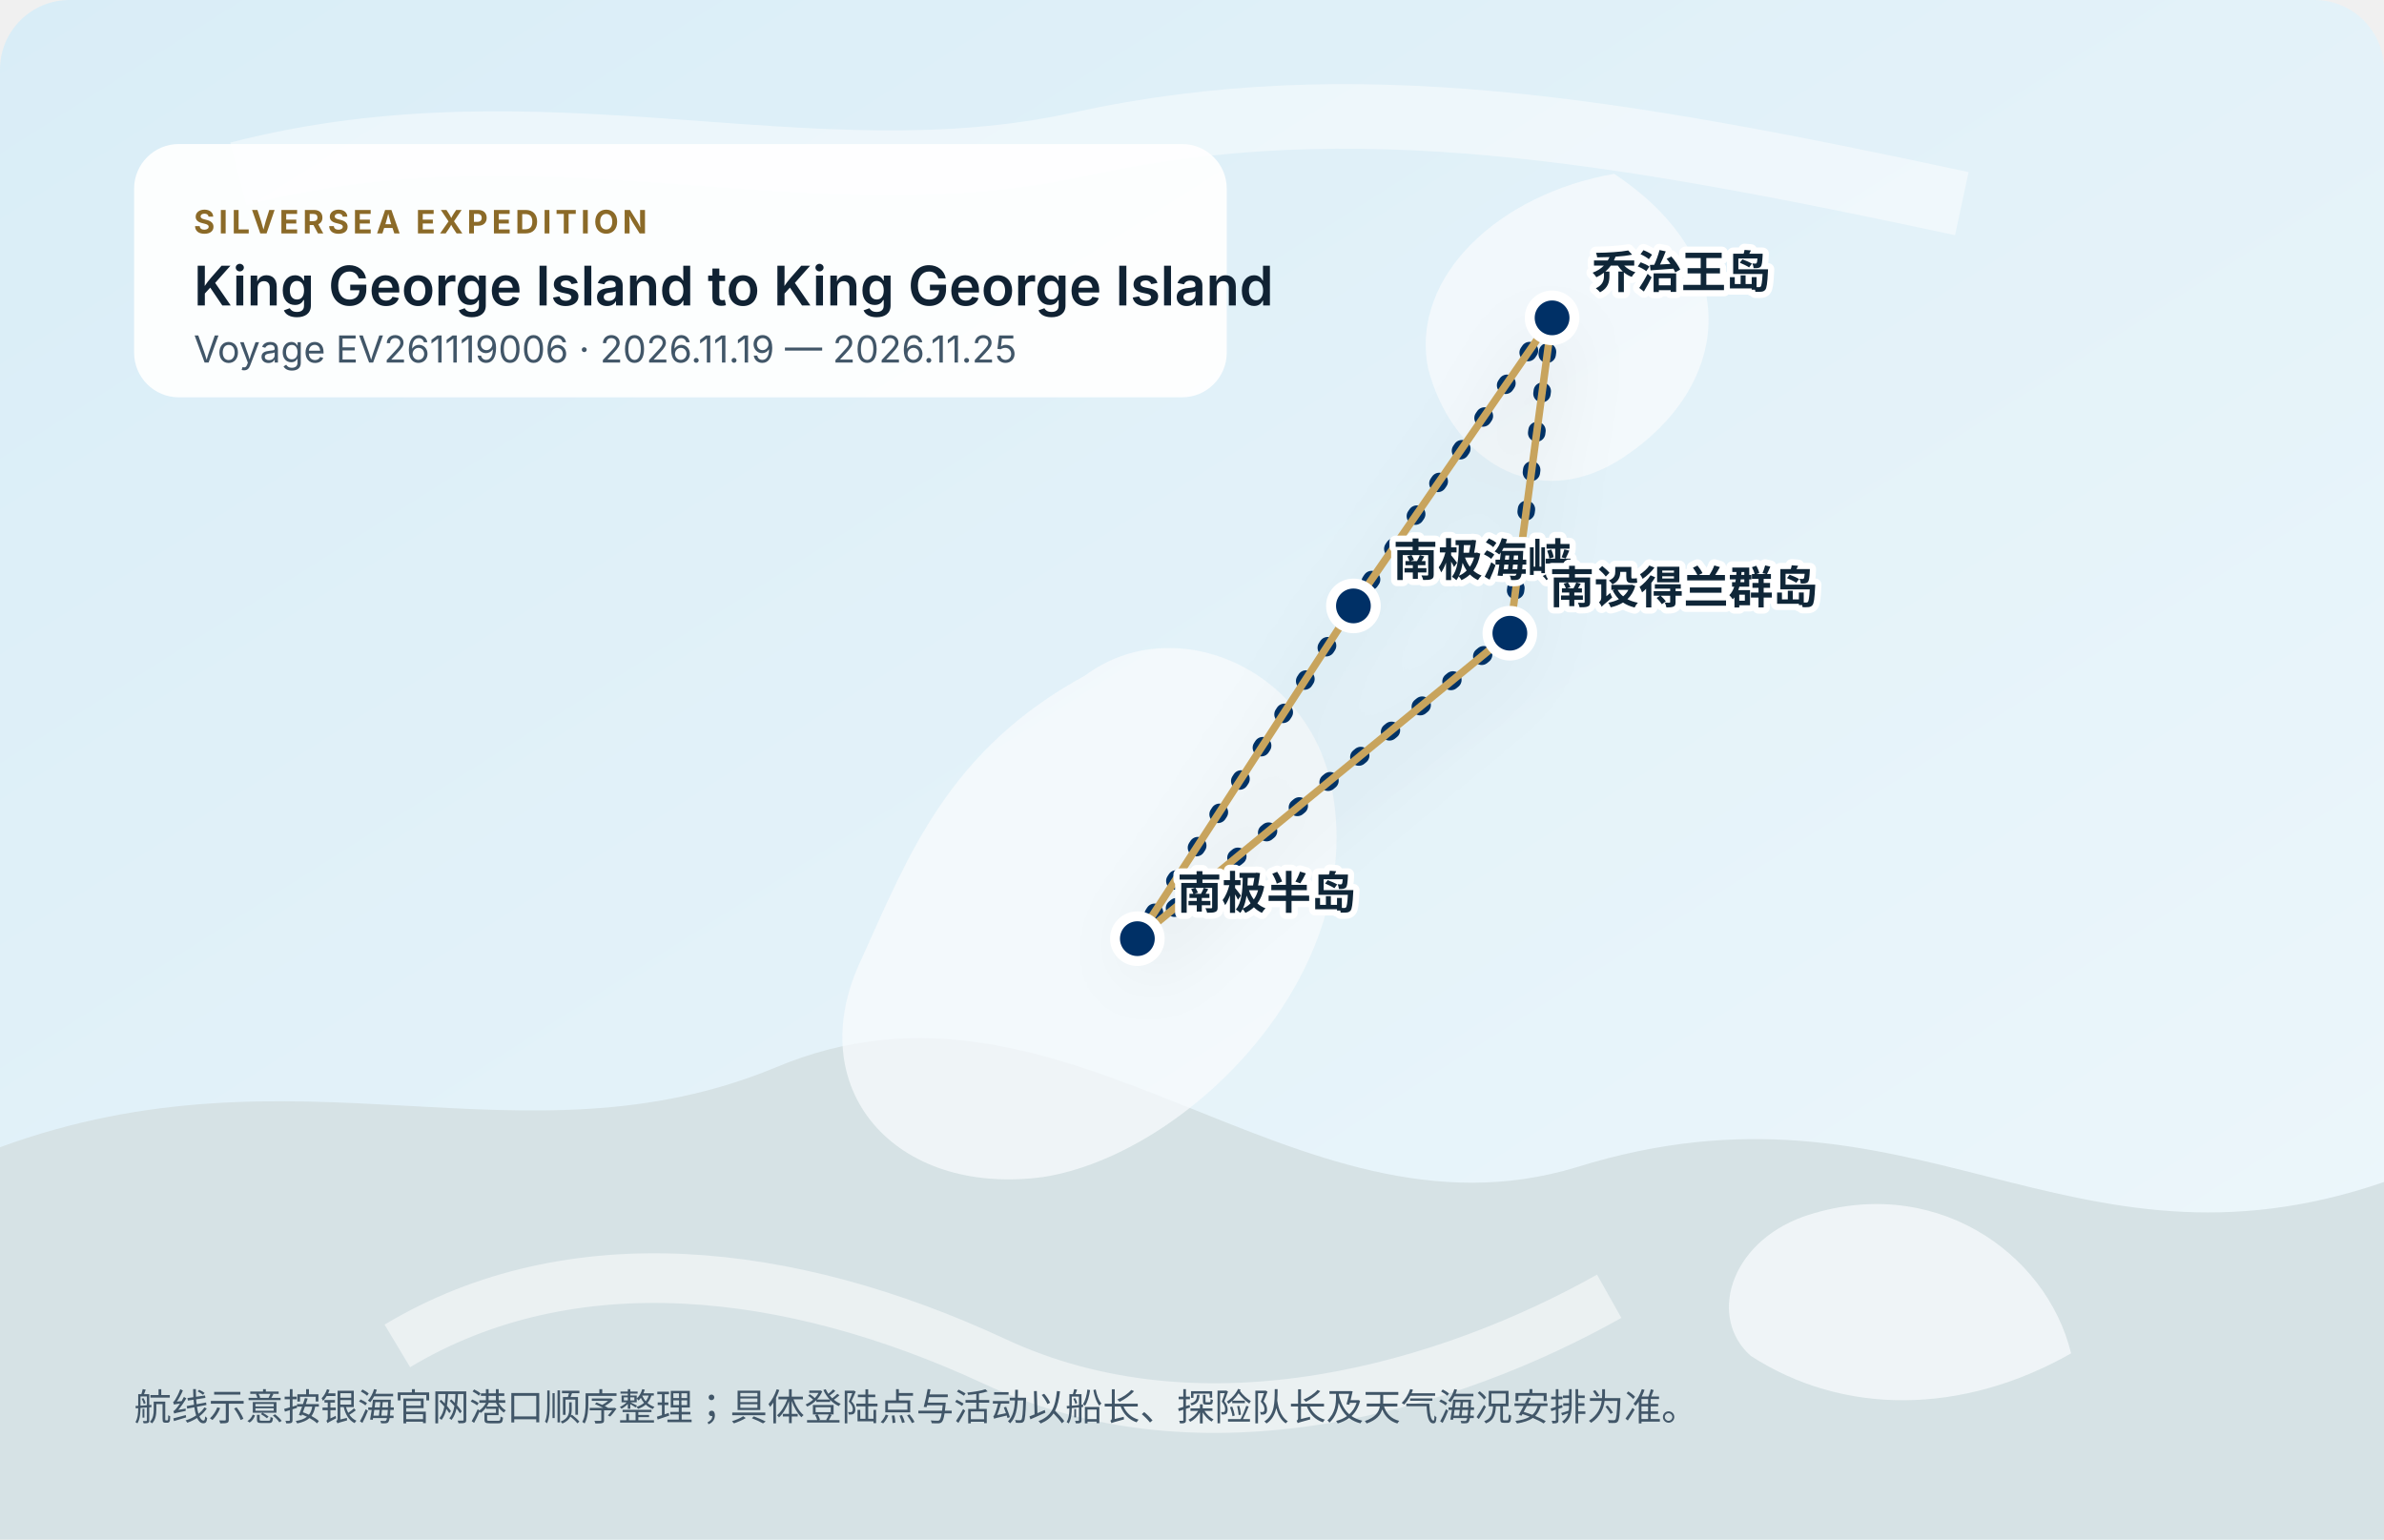
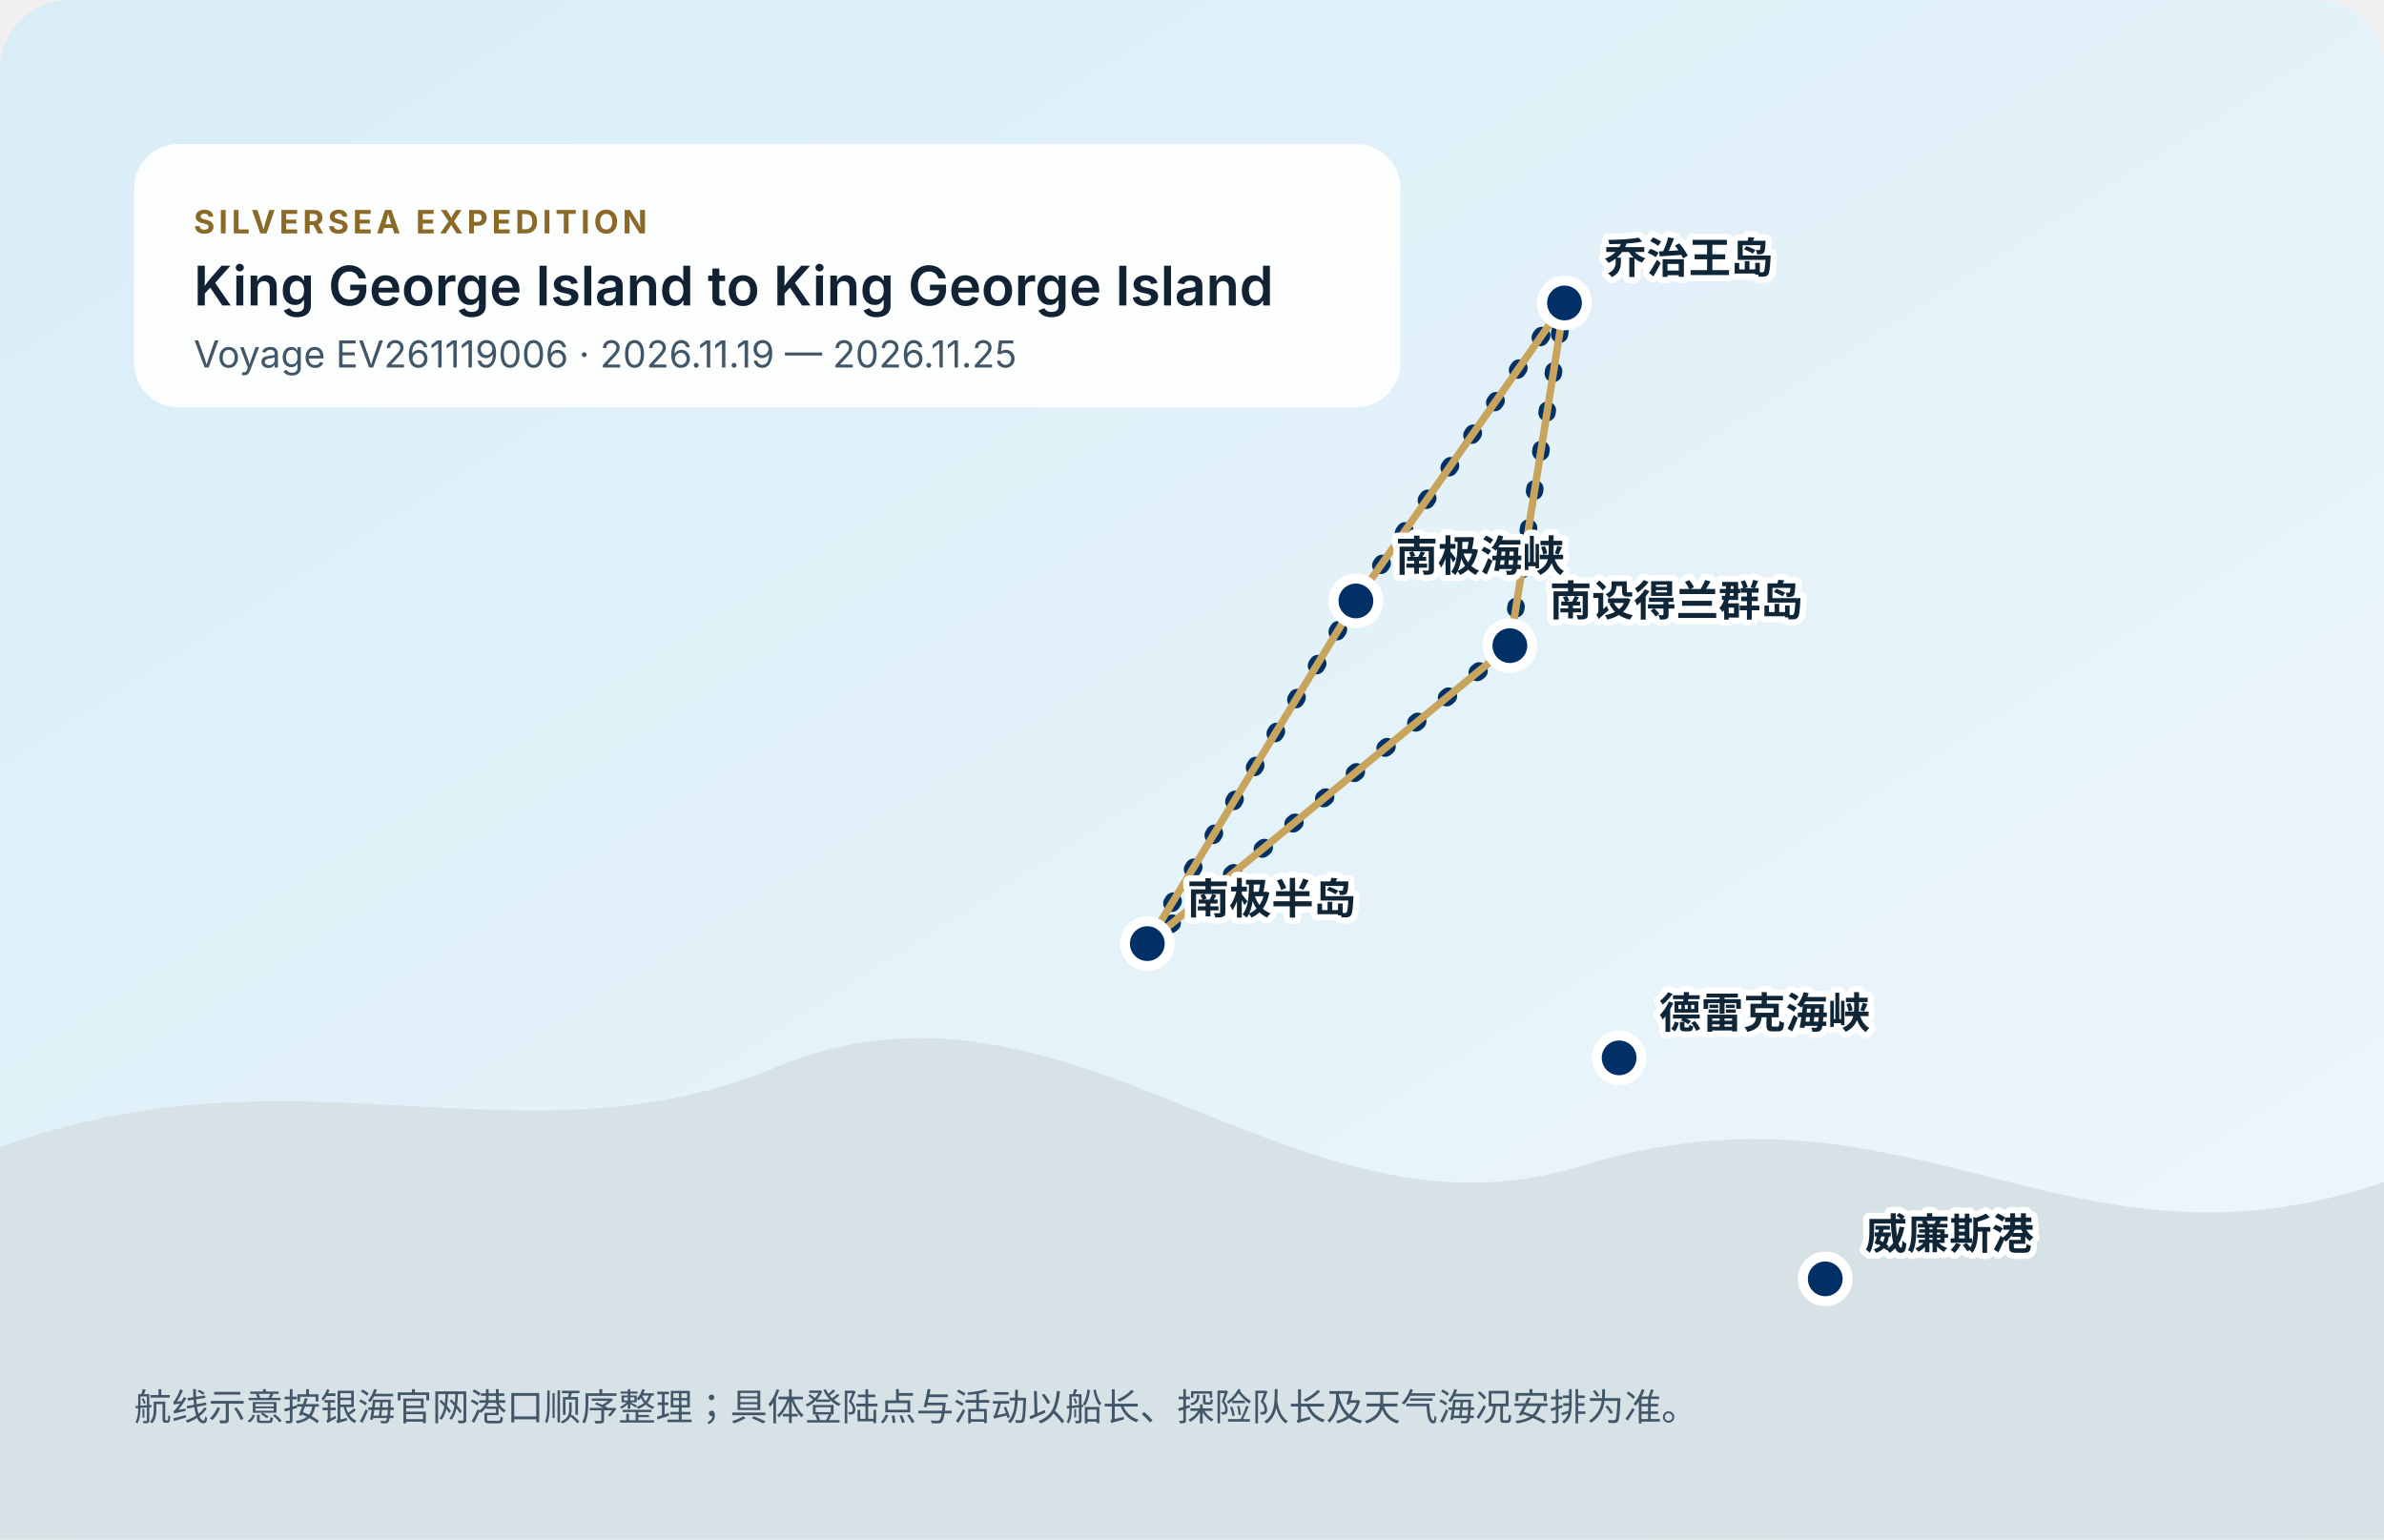
<svg xmlns="http://www.w3.org/2000/svg" viewBox="0 0 960 620" role="img" aria-labelledby="title desc">
  <defs>
    <linearGradient id="sea" x1="0" x2="1" y1="0" y2="1">
      <stop offset="0" stop-color="#d9edf7" />
      <stop offset="1" stop-color="#eef7fb" />
    </linearGradient>
-     <filter id="soft" x="-20%" y="-20%" width="140%" height="140%">
-       <feDropShadow dx="0" dy="10" stdDeviation="14" flood-color="#0d2b45" flood-opacity=".18" />
-     </filter>
  </defs>
  <rect width="960" height="620" rx="28" fill="url(#sea)" />
  <path d="M0 462 C120 418 210 472 312 430 C430 380 520 505 635 470 C770 428 832 520 960 476 L960 620 L0 620 Z" fill="#d6e2e5" />
-   <path d="M96 70 C220 38 326 82 435 58 C545 34 650 52 790 82" fill="none" stroke="#ffffff" stroke-width="26" opacity=".45" />
-   <path d="M160 542 C230 500 318 510 400 548 C485 588 584 558 648 522" fill="none" stroke="#ffffff" stroke-width="20" opacity=".5" />
-   <g opacity=".74">
-     <path d="M650 70 C704 106 696 156 654 184 C618 208 584 184 575 148 C568 111 604 78 650 70 Z" fill="#f8fbfd" />
-     <path d="M437 272 C472 246 526 268 536 316 C552 392 478 465 420 474 C360 482 322 438 347 386 C366 344 382 302 437 272 Z" fill="#f8fbfd" />
-     <path d="M726 490 C778 472 824 504 834 545 C790 570 742 570 705 546 C688 531 696 501 726 490 Z" fill="#f8fbfd" />
-   </g>
-   <path d="M 625 128 L 545 244 L 458 378 L 608 255 L 625 128" fill="none" stroke="#003066" stroke-width="7" stroke-linecap="round" stroke-linejoin="round" stroke-dasharray="1 15" filter="url(#soft)" />
-   <path d="M 625 128 L 545 244 L 458 378 L 608 255 L 625 128" fill="none" stroke="#c8a45d" stroke-width="3" stroke-linecap="round" stroke-linejoin="round" />
+   <path d="M 630 122 L 546 242 L 462 380 L 608 260 L 630 122" fill="none" stroke="#003066" stroke-width="7" stroke-linecap="round" stroke-linejoin="round" stroke-dasharray="1 15" />
+   <path d="M 630 122 L 546 242 L 462 380 L 608 260 L 630 122" fill="none" stroke="#c8a45d" stroke-width="3" stroke-linecap="round" stroke-linejoin="round" />
  <g>
-     <circle cx="625" cy="128" r="9" fill="#003066" stroke="#ffffff" stroke-width="4" />
-     <text x="641" y="116" class="label">乔治王岛</text>
+     <circle cx="630" cy="122" r="9" fill="#003066" stroke="#ffffff" stroke-width="4" />
+     <text x="646" y="110" class="label">乔治王岛</text>
  </g>
  <g>
-     <circle cx="545" cy="244" r="9" fill="#003066" stroke="#ffffff" stroke-width="4" />
-     <text x="561" y="232" class="label">南极海峡</text>
+     <circle cx="546" cy="242" r="9" fill="#003066" stroke="#ffffff" stroke-width="4" />
+     <text x="562" y="230" class="label">南极海峡</text>
  </g>
  <g>
-     <circle cx="458" cy="378" r="9" fill="#003066" stroke="#ffffff" stroke-width="4" />
-     <text x="474" y="366" class="label">南极半岛</text>
+     <circle cx="462" cy="380" r="9" fill="#003066" stroke="#ffffff" stroke-width="4" />
+     <text x="478" y="368" class="label">南极半岛</text>
  </g>
  <g>
-     <circle cx="608" cy="255" r="9" fill="#003066" stroke="#ffffff" stroke-width="4" />
-     <text x="624" y="243" class="label">南设得兰群岛</text>
+     <circle cx="608" cy="260" r="9" fill="#003066" stroke="#ffffff" stroke-width="4" />
+     <text x="624" y="248" class="label">南设得兰群岛</text>
+   </g>
+   <g>
+     <circle cx="652" cy="426" r="9" fill="#003066" stroke="#ffffff" stroke-width="4" />
+     <text x="668" y="414" class="label">德雷克海峡</text>
+   </g>
+   <g>
+     <circle cx="735" cy="515" r="9" fill="#003066" stroke="#ffffff" stroke-width="4" />
+     <text x="751" y="503" class="label">威廉斯港</text>
  </g>
  <g transform="translate(54 58)">
-     <rect width="440" height="102" rx="18" fill="#ffffff" opacity=".92" />
+     <rect width="510" height="106" rx="18" fill="#ffffff" opacity=".92" />
    <text x="24" y="36" class="kicker">SILVERSEA EXPEDITION</text>
    <text x="24" y="65" class="title">King George Island to King George Island</text>
-     <text x="24" y="88" class="small">Voyage EV261119006 · 2026.11.19 — 2026.11.25</text>
+     <text x="24" y="90" class="small">Voyage EV261119006 · 2026.11.19 — 2026.11.25</text>
  </g>
  <text x="54" y="572" class="small">航线示意按银海官网港口顺序整理；具体登陆点与活动以船长、探险队长及天气海况安排为准。</text>
  <style>
    .title { font: 600 22px -apple-system, BlinkMacSystemFont, "PingFang SC", sans-serif; fill: #102233; }
    .kicker { font: 700 13px -apple-system, BlinkMacSystemFont, "PingFang SC", sans-serif; letter-spacing: .12em; fill: #8b6a28; }
-     .label { font: 600 18px -apple-system, BlinkMacSystemFont, "PingFang SC", sans-serif; fill: #0f2638; paint-order: stroke; stroke: #fff; stroke-width: 5px; stroke-linejoin: round; }
+     .label { font: 600 17px -apple-system, BlinkMacSystemFont, "PingFang SC", sans-serif; fill: #0f2638; paint-order: stroke; stroke: #fff; stroke-width: 5px; stroke-linejoin: round; }
    .small { font: 15px -apple-system, BlinkMacSystemFont, "PingFang SC", sans-serif; fill: #415668; }
  </style>
</svg>
